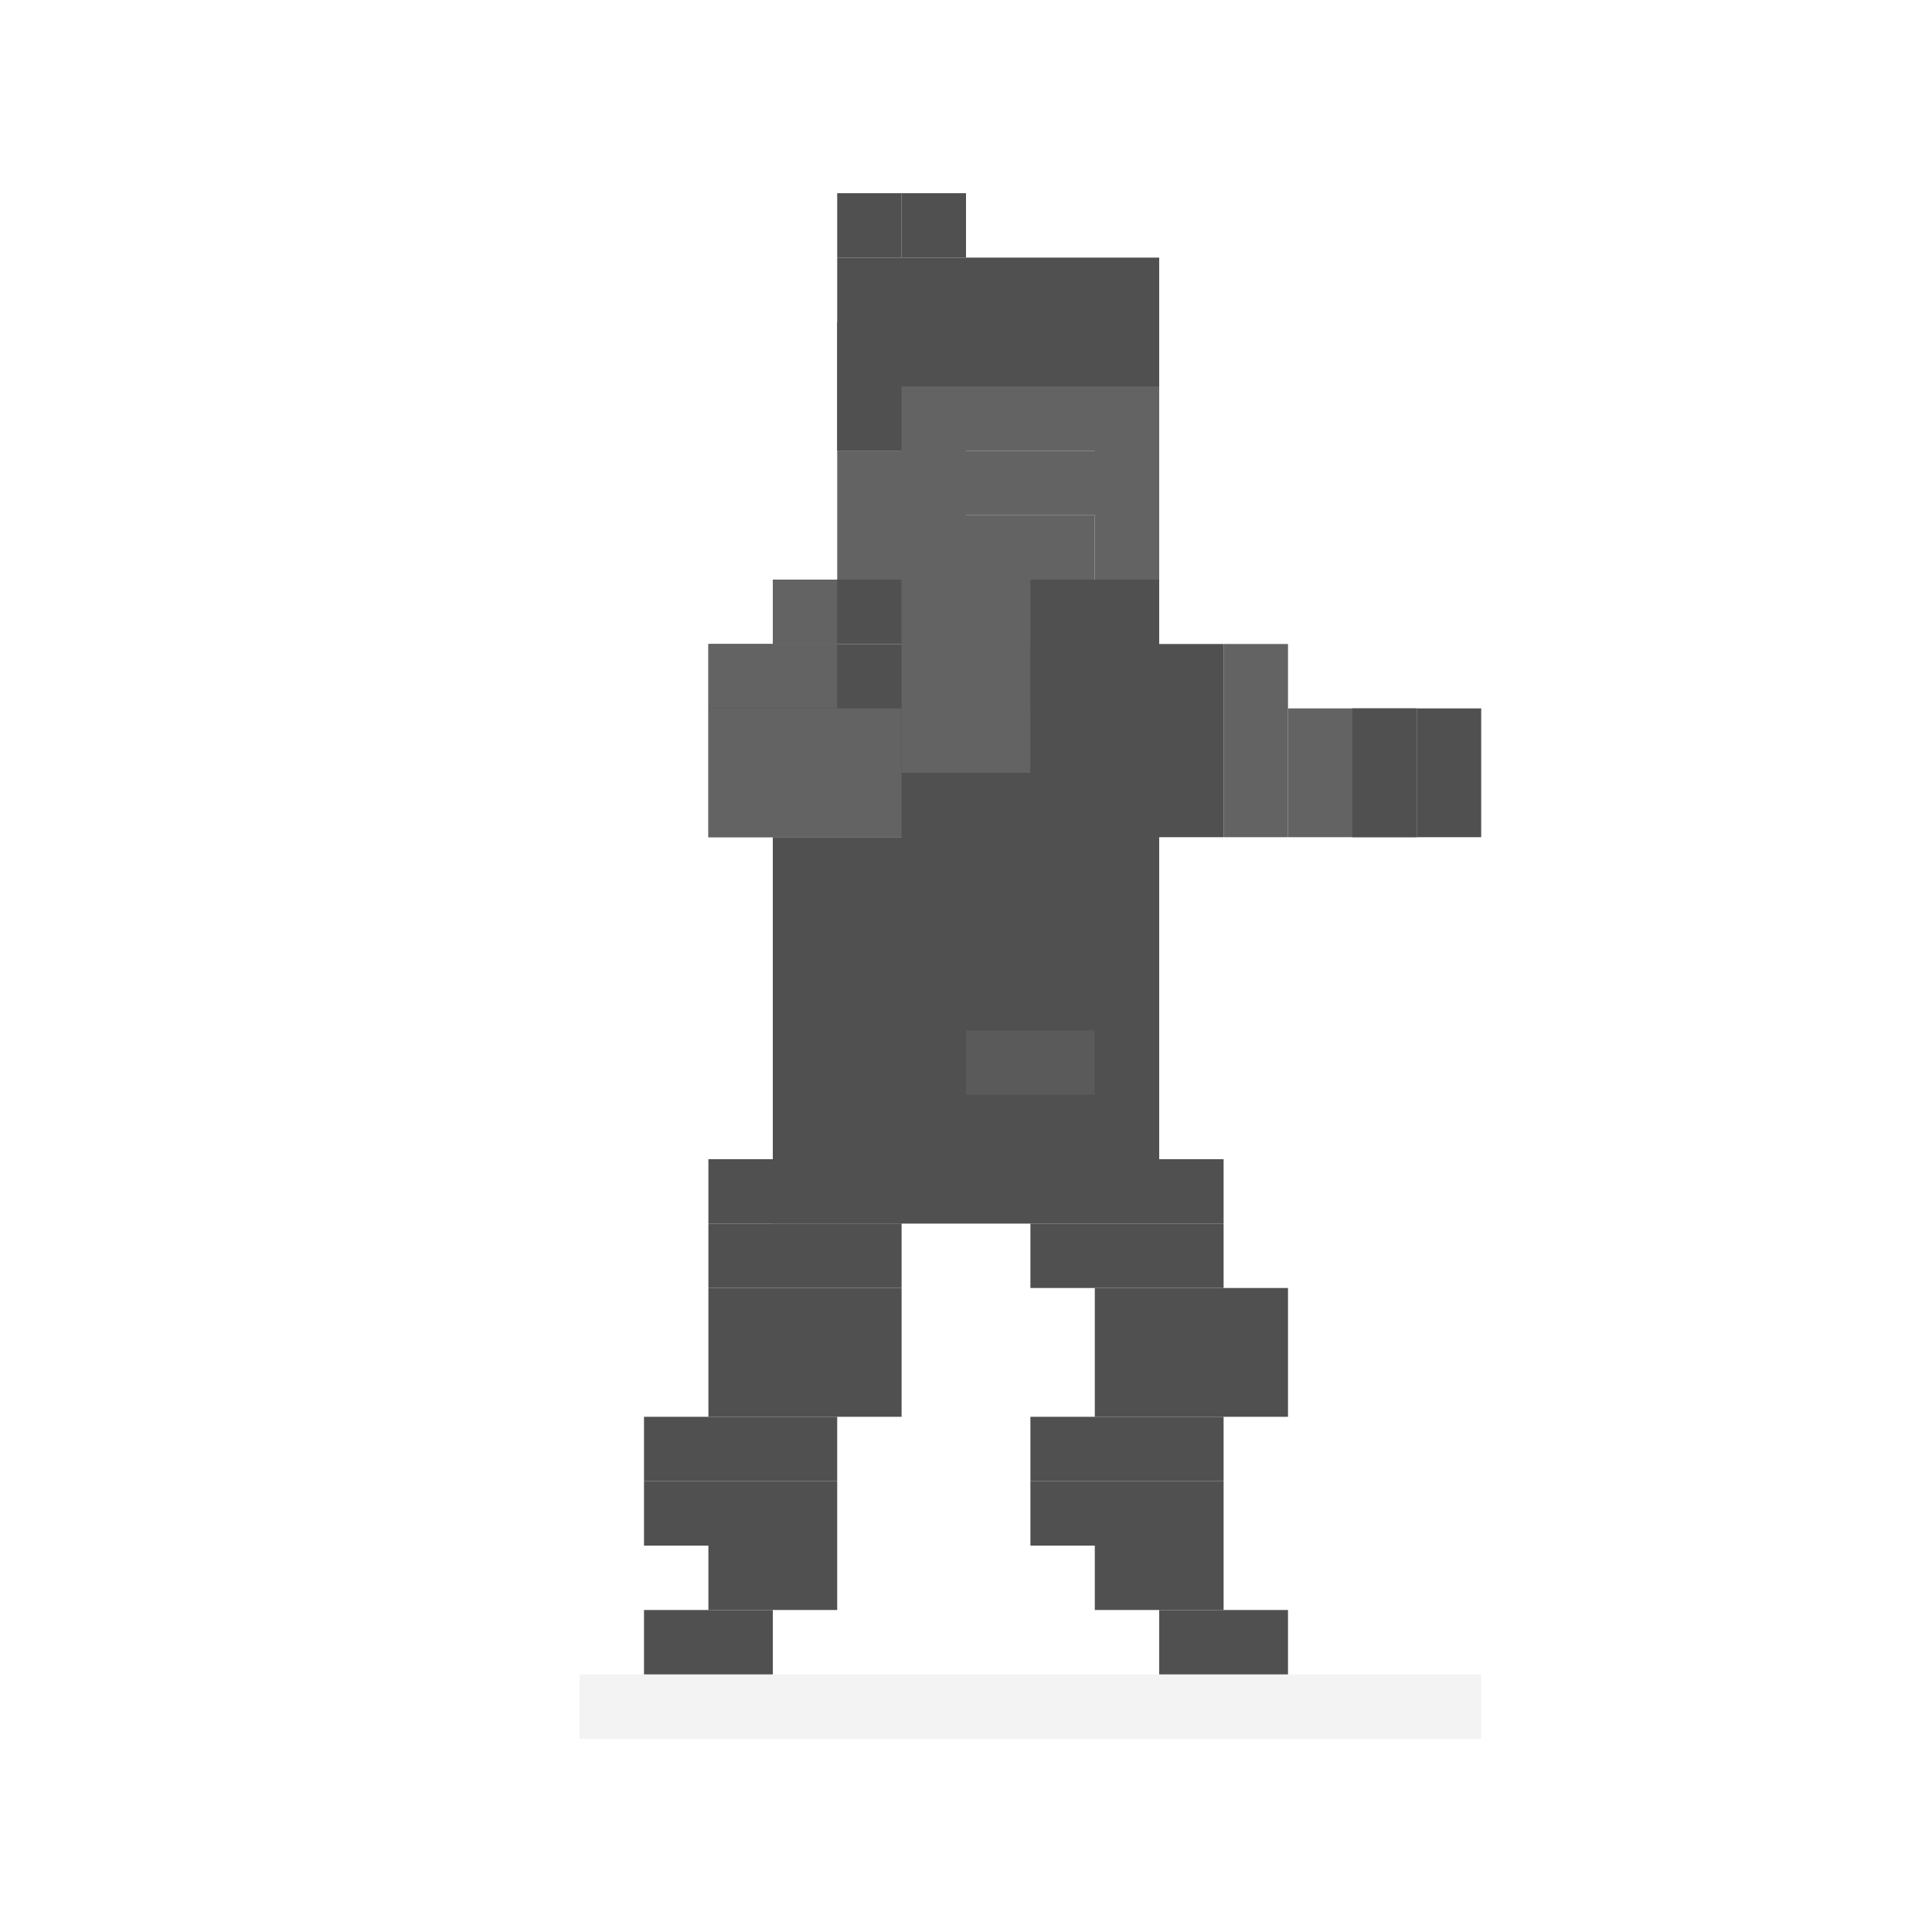
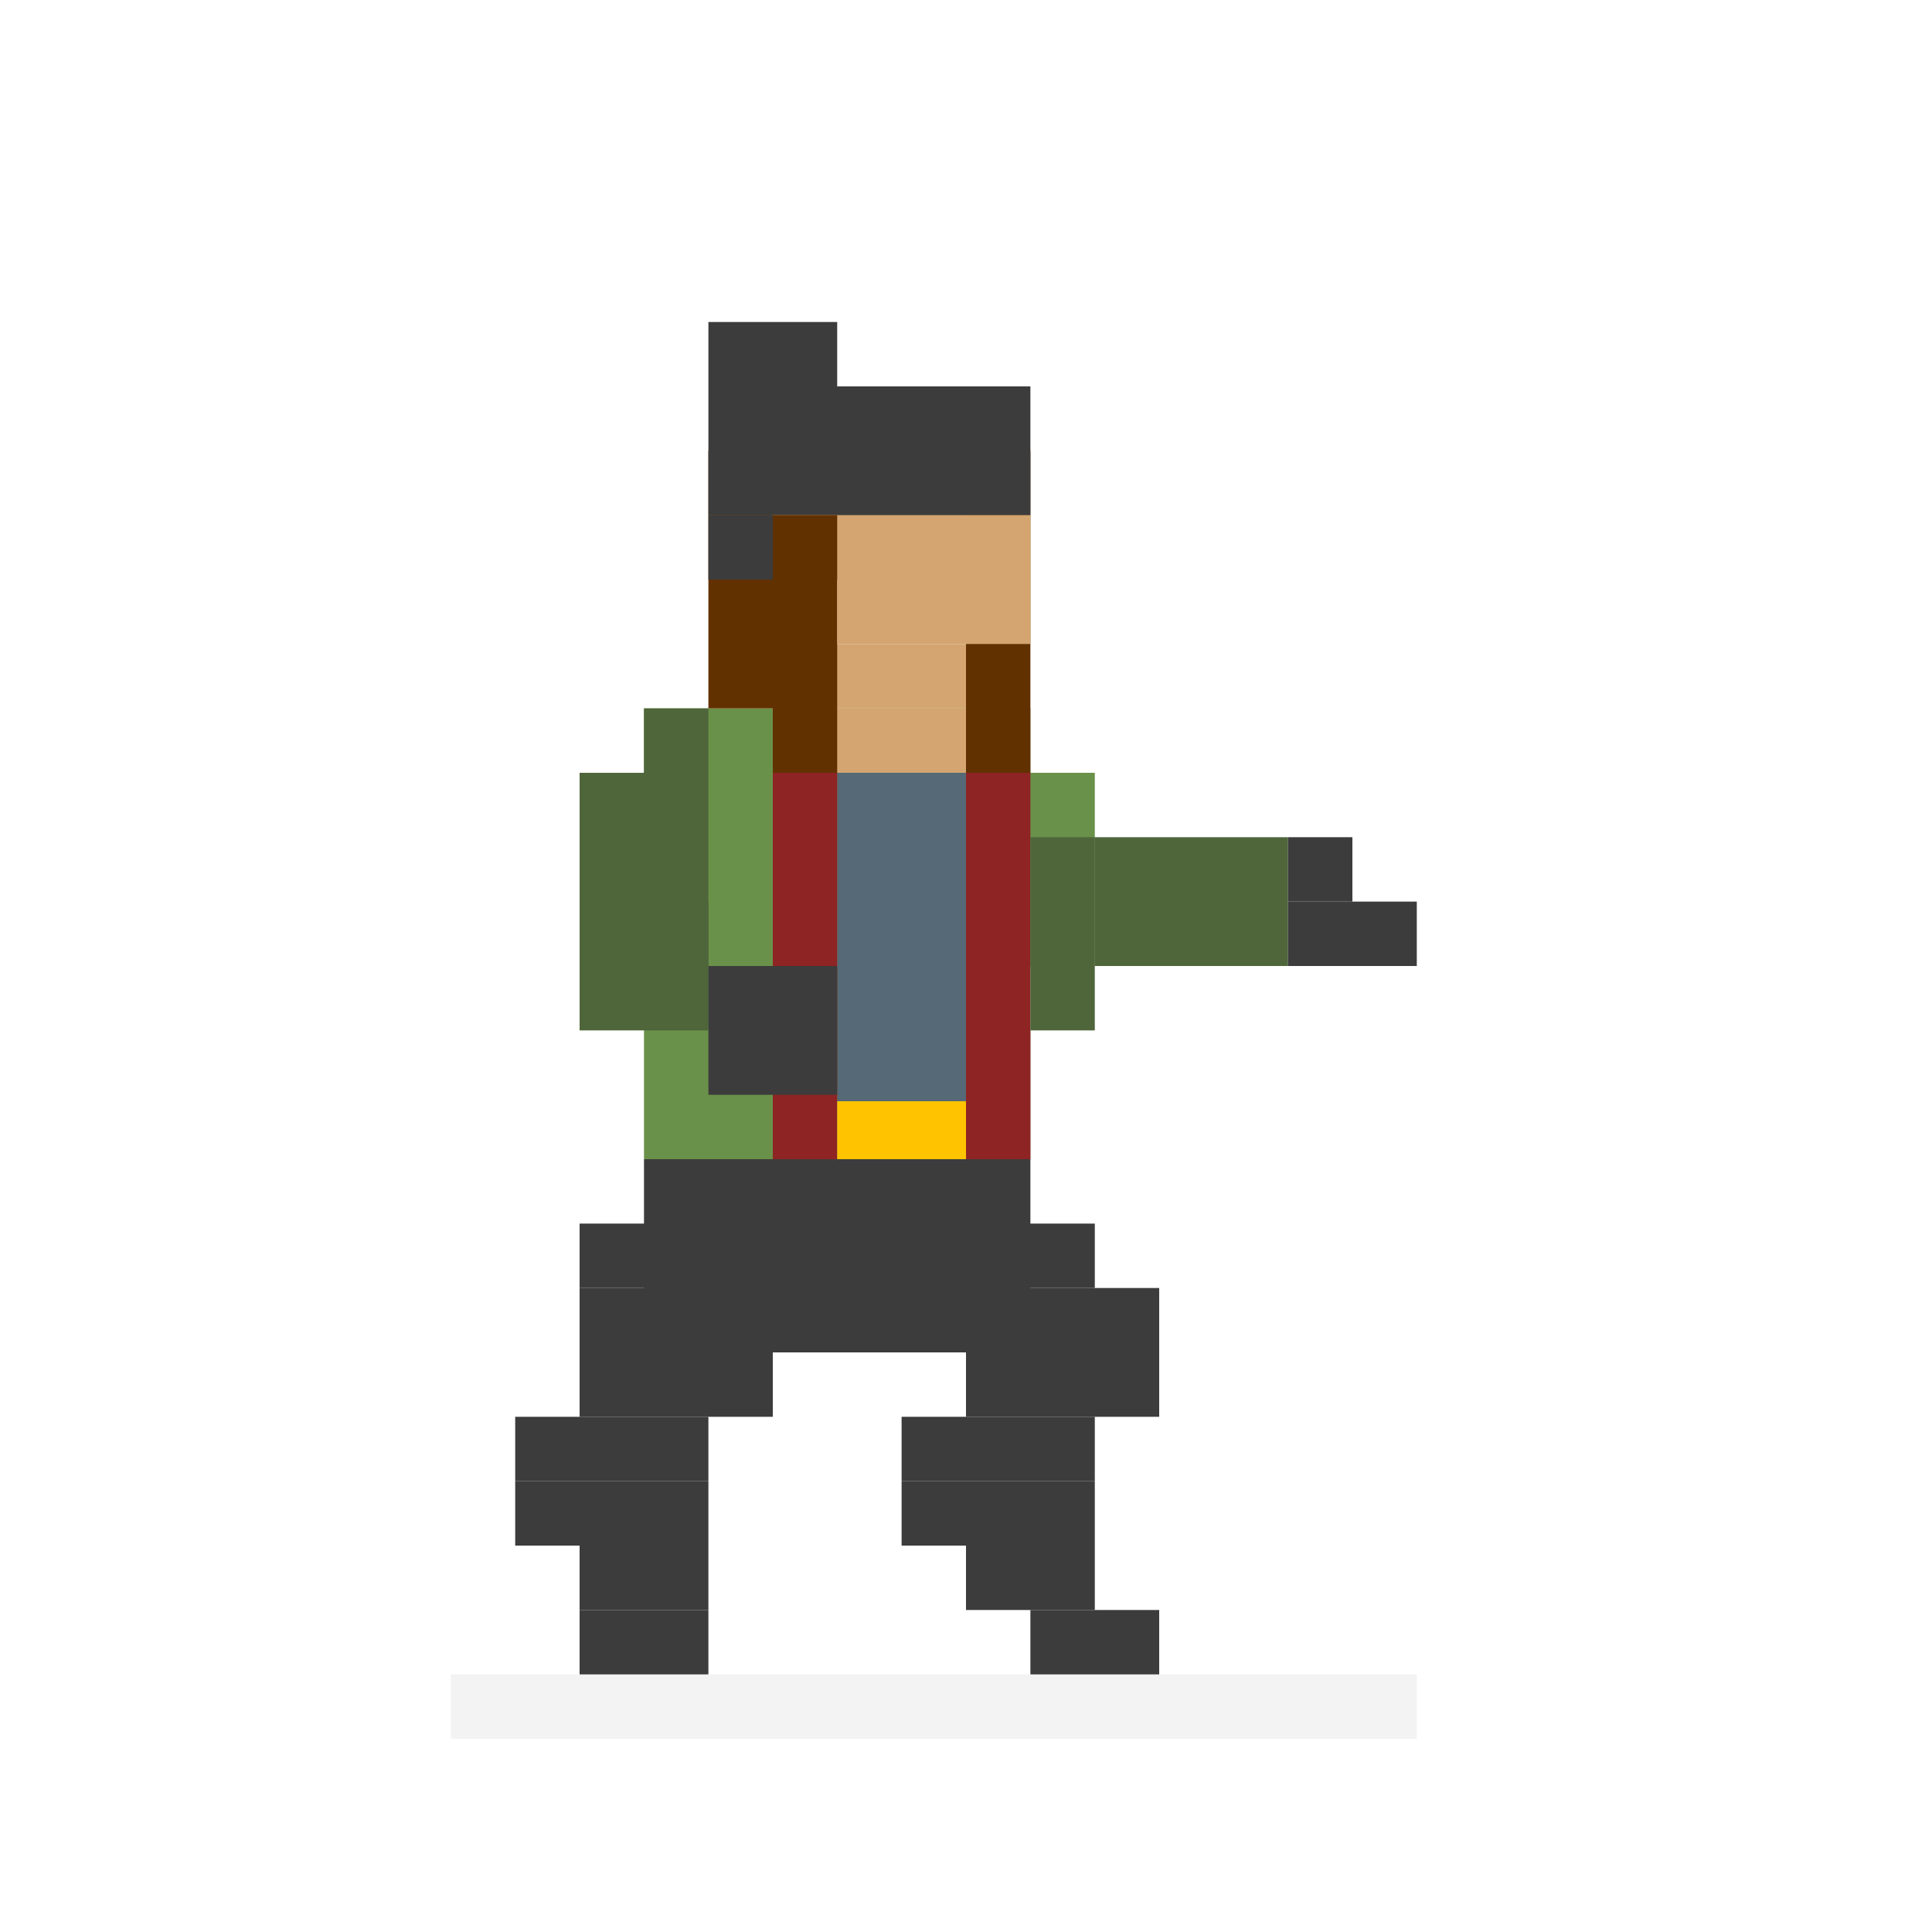
<svg xmlns="http://www.w3.org/2000/svg" width="300" height="300" viewBox="0 0 300 300" fill="none">
-   <path d="M230 260H90V270H230V260Z" fill="black" fill-opacity="0.05" />
-   <path d="M190 190H160V200H190V190Z" fill="#515050" />
-   <path d="M190 190H180V180H190V190Z" fill="#515050" />
-   <path d="M180 160H120V190H180V160Z" fill="#515050" />
-   <path d="M140 180H110V190H140V180Z" fill="#515050" />
-   <path d="M140 190H110V200H140V190Z" fill="#515050" />
-   <path d="M140 200H110V210H140V200Z" fill="#515050" />
-   <path d="M140 210H110V220H140V210Z" fill="#515050" />
-   <path d="M130 220H100V230H130V220Z" fill="#515050" />
-   <path d="M130 230H100V240H130V230Z" fill="#515050" />
-   <path d="M200 200H170V210H200V200Z" fill="#515050" />
-   <path d="M200 210H170V220H200V210Z" fill="#515050" />
-   <path d="M190 220H160V230H190V220Z" fill="#515050" />
-   <path d="M190 230H160V240H190V230Z" fill="#515050" />
-   <path d="M190 240H170V250H190V240Z" fill="#515050" />
-   <path d="M200 250H180V260H200V250Z" fill="#515050" />
-   <path d="M130 240H110V250H130V240Z" fill="#515050" />
-   <path d="M120 250H100V260H120V250Z" fill="#515050" />
-   <path d="M210 110H200V130H210V110Z" fill="#636363" />
-   <path d="M200 100H190V130H200V100Z" fill="#636363" />
-   <path d="M220 110H210V130H220V110Z" fill="#636363" />
-   <path d="M220 110H210V130H220V110Z" fill="#515050" />
-   <path d="M230 110H220V130H230V110Z" fill="#515050" />
-   <path d="M190 100H110V130H190V100Z" fill="#515050" />
-   <path d="M170 100H120V90H170V100Z" fill="#515050" />
-   <path d="M180 130H120V170H180V130Z" fill="#515050" />
-   <path d="M170 100H150V170H170V100Z" fill="#515050" />
-   <path d="M140 100H150V170H140V100Z" fill="#515050" />
-   <path d="M170 100H180V170H170V100Z" fill="#515050" />
-   <path d="M170 170H150V160H170V170Z" fill="#5A5A5A" />
-   <path d="M140 110H110V130H140V110Z" fill="#636363" />
-   <path d="M130 110H110V100H130V110Z" fill="#636363" />
-   <path d="M130 90H120V100H130V90Z" fill="#636363" />
-   <path d="M160 100H140V120H160V100Z" fill="#636363" />
-   <path d="M170 90H140V100H170V90Z" fill="#636363" />
-   <rect x="170" y="90" width="10" height="10" fill="#515050" />
-   <path d="M150 70H130V90H150V70Z" fill="#636363" />
-   <path d="M140 50H130V60H140V50Z" fill="#636363" />
-   <path d="M150 50H140V60H150V50Z" fill="#636363" />
-   <path d="M160 50H150V60H160V50Z" fill="#636363" />
-   <path d="M150 30H140V40H150V30Z" fill="#515050" />
-   <path d="M140 30H130V40H140V30Z" fill="#515050" />
-   <path d="M180 50H170V60H180V50Z" fill="#636363" />
-   <path d="M170 50H160V60H170V50Z" fill="#636363" />
-   <path d="M170 80H140V90H170V80Z" fill="#636363" />
-   <path d="M180 40H130V60H180V40Z" fill="#515050" />
-   <path d="M150 60H140V100H150V60Z" fill="#636363" />
-   <path d="M180 60H170V100H180V60Z" fill="#636363" />
-   <path d="M180 60H140V70H180V60Z" fill="#636363" />
-   <path d="M180 70H150V80H180V70Z" fill="#636363" />
-   <path d="M150 60H130V70H150V60Z" fill="#636363" />
-   <path d="M140 70H130V60H140V70Z" fill="#515050" />
-   <path d="M180 90H160V110H180V90Z" fill="#515050" />
+   <path d="M220 260H70V270H220V260Z" fill="black" fill-opacity="0.05" />
+   <path d="M170 190H140V200H170V190Z" fill="#3C3C3C" />
+   <path d="M160 180H100V210H160V180Z" fill="#3C3C3C" />
+   <path d="M120 190H90V200H120V190Z" fill="#3C3C3C" />
+   <path d="M120 200H90V210H120V200Z" fill="#3C3C3C" />
+   <path d="M120 210H90V220H120V210Z" fill="#3C3C3C" />
+   <path d="M110 220H80V230H110V220Z" fill="#3C3C3C" />
+   <path d="M110 230H80V240H110V230Z" fill="#3C3C3C" />
+   <path d="M180 200H150V210H180V200Z" fill="#3C3C3C" />
+   <path d="M180 210H150V220H180V210Z" fill="#3C3C3C" />
+   <path d="M170 220H140V230H170V220Z" fill="#3C3C3C" />
+   <path d="M170 230H140V240H170V230Z" fill="#3C3C3C" />
+   <path d="M170 240H150V250H170V240Z" fill="#3C3C3C" />
+   <path d="M180 250H160V260H180V250Z" fill="#3C3C3C" />
+   <path d="M110 240H90V250H110V240Z" fill="#3C3C3C" />
+   <path d="M110 250H90V260H110V250Z" fill="#3C3C3C" />
+   <path d="M170 120H90V150H170V120Z" fill="#6A9149" />
+   <path d="M150 120H100V110H150V120Z" fill="#6A9149" />
+   <path d="M160 146H100V180H160V146Z" fill="#6A9149" />
+   <path d="M150 120H130V180H150V120Z" fill="#556976" />
+   <path d="M120 120H130V180H120V120Z" fill="#8E2424" />
+   <path d="M150 120H160V180H150V120Z" fill="#8E2424" />
+   <path d="M150 180H130V171H150V180Z" fill="#FFC300" />
+   <path d="M110 110H100V120H110V110Z" fill="#4F663B" />
+   <path d="M150 110H120V120H150V110Z" fill="#D4A570" />
+   <rect x="150" y="110" width="10" height="10" fill="#6A9149" />
+   <path d="M130 90H110V110H130V90Z" fill="#623100" />
+   <path d="M120 70H110V80H120V70Z" fill="#623100" />
+   <path d="M130 70H120V80H130V70Z" fill="#623100" />
+   <path d="M140 70H130V80H140V70Z" fill="#623100" />
+   <path d="M130 50H120V60H130V50Z" fill="#3C3C3C" />
+   <path d="M120 50H110V60H120V50Z" fill="#3C3C3C" />
+   <path d="M160 70H150V80H160V70Z" fill="#623100" />
+   <path d="M150 70H140V80H150V70Z" fill="#623100" />
+   <path d="M150 100H120V110H150V100Z" fill="#D4A570" />
+   <path d="M160 60H110V80H160V60Z" fill="#3C3C3C" />
+   <path d="M130 80H120V120H130V80Z" fill="#623100" />
+   <path d="M160 80H150V120H160V80Z" fill="#623100" />
+   <path d="M160 80H120V90H160V80Z" fill="#D4A570" />
+   <path d="M160 90H130V100H160V90Z" fill="#D4A570" />
+   <path d="M130 80H110V90H130V80Z" fill="#623100" />
+   <path d="M120 90H110V80H120V90Z" fill="#3C3C3C" />
+   <path d="M200 130H170V150H200V130Z" fill="#4F663B" />
+   <path d="M170 130H160V160H170V130Z" fill="#4F663B" />
+   <path d="M220 140H200V150H220V140Z" fill="#3C3C3C" />
+   <path d="M210 140H200V130H210V140Z" fill="#3C3C3C" />
+   <path d="M110 140H90V160H110V140Z" fill="#4F663B" />
+   <path d="M110 150H90V120H110V150Z" fill="#4F663B" />
+   <path d="M130 150H110V170H130V150Z" fill="#3C3C3C" />
</svg>
